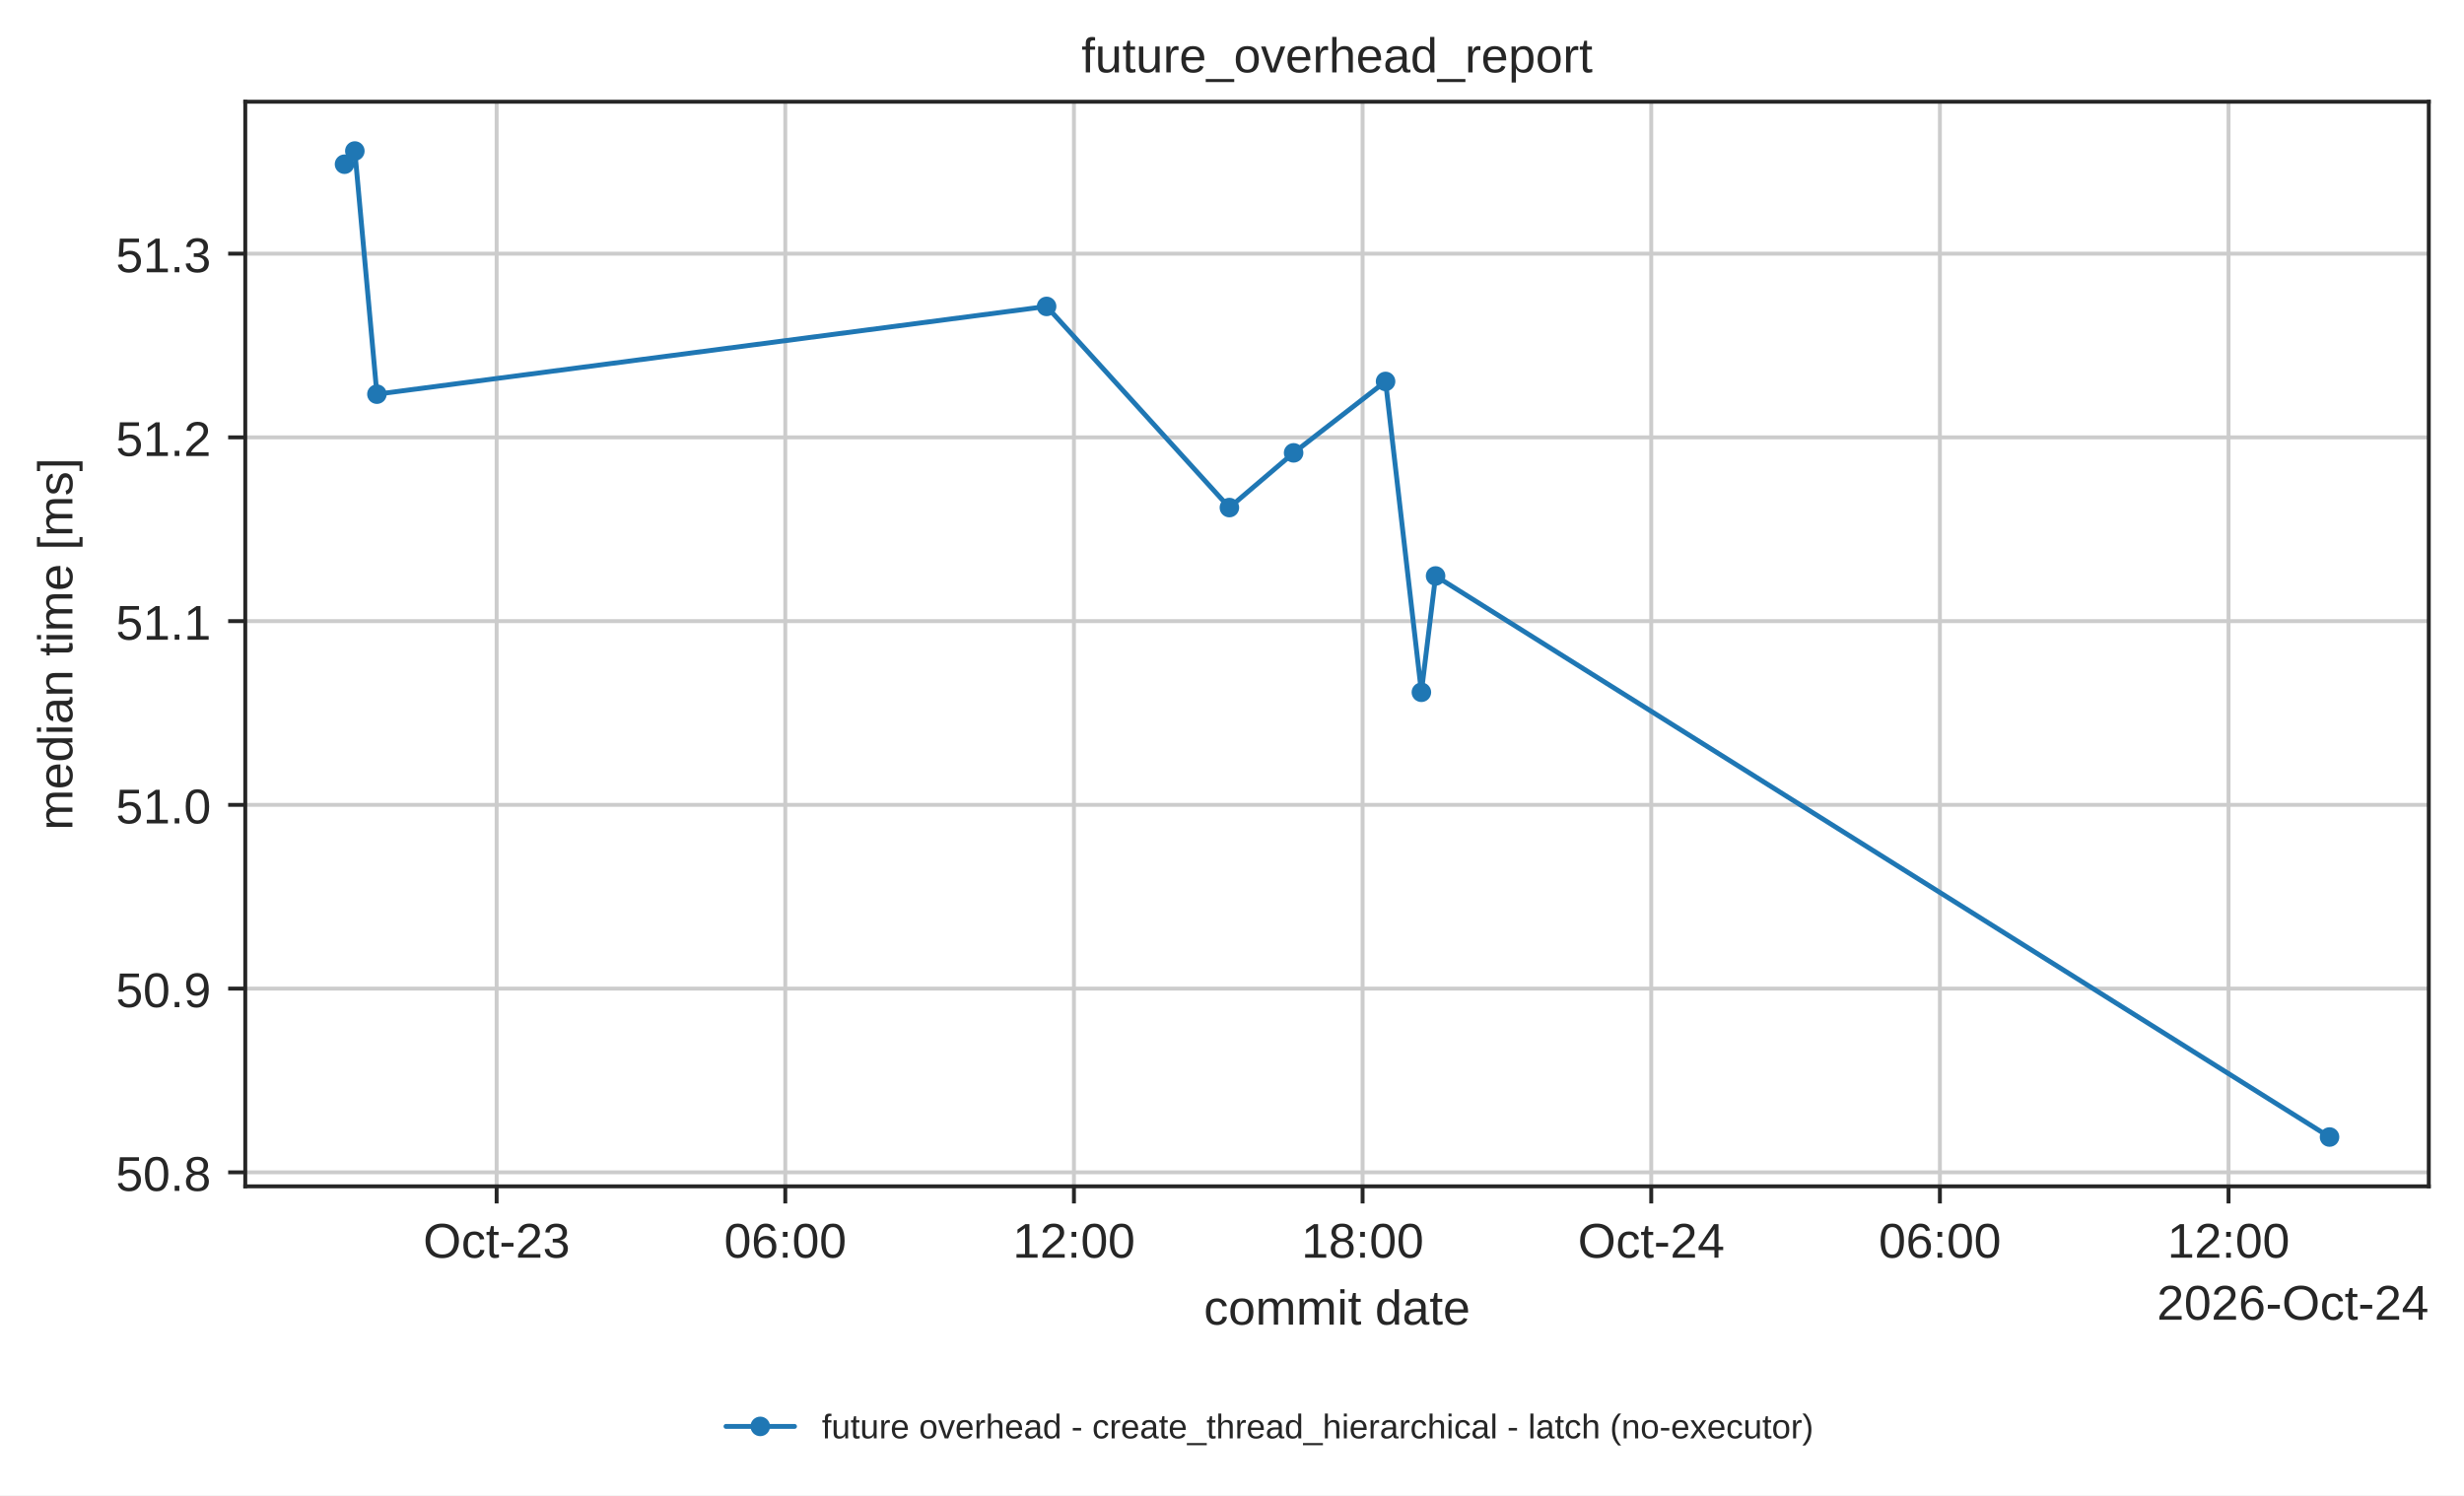
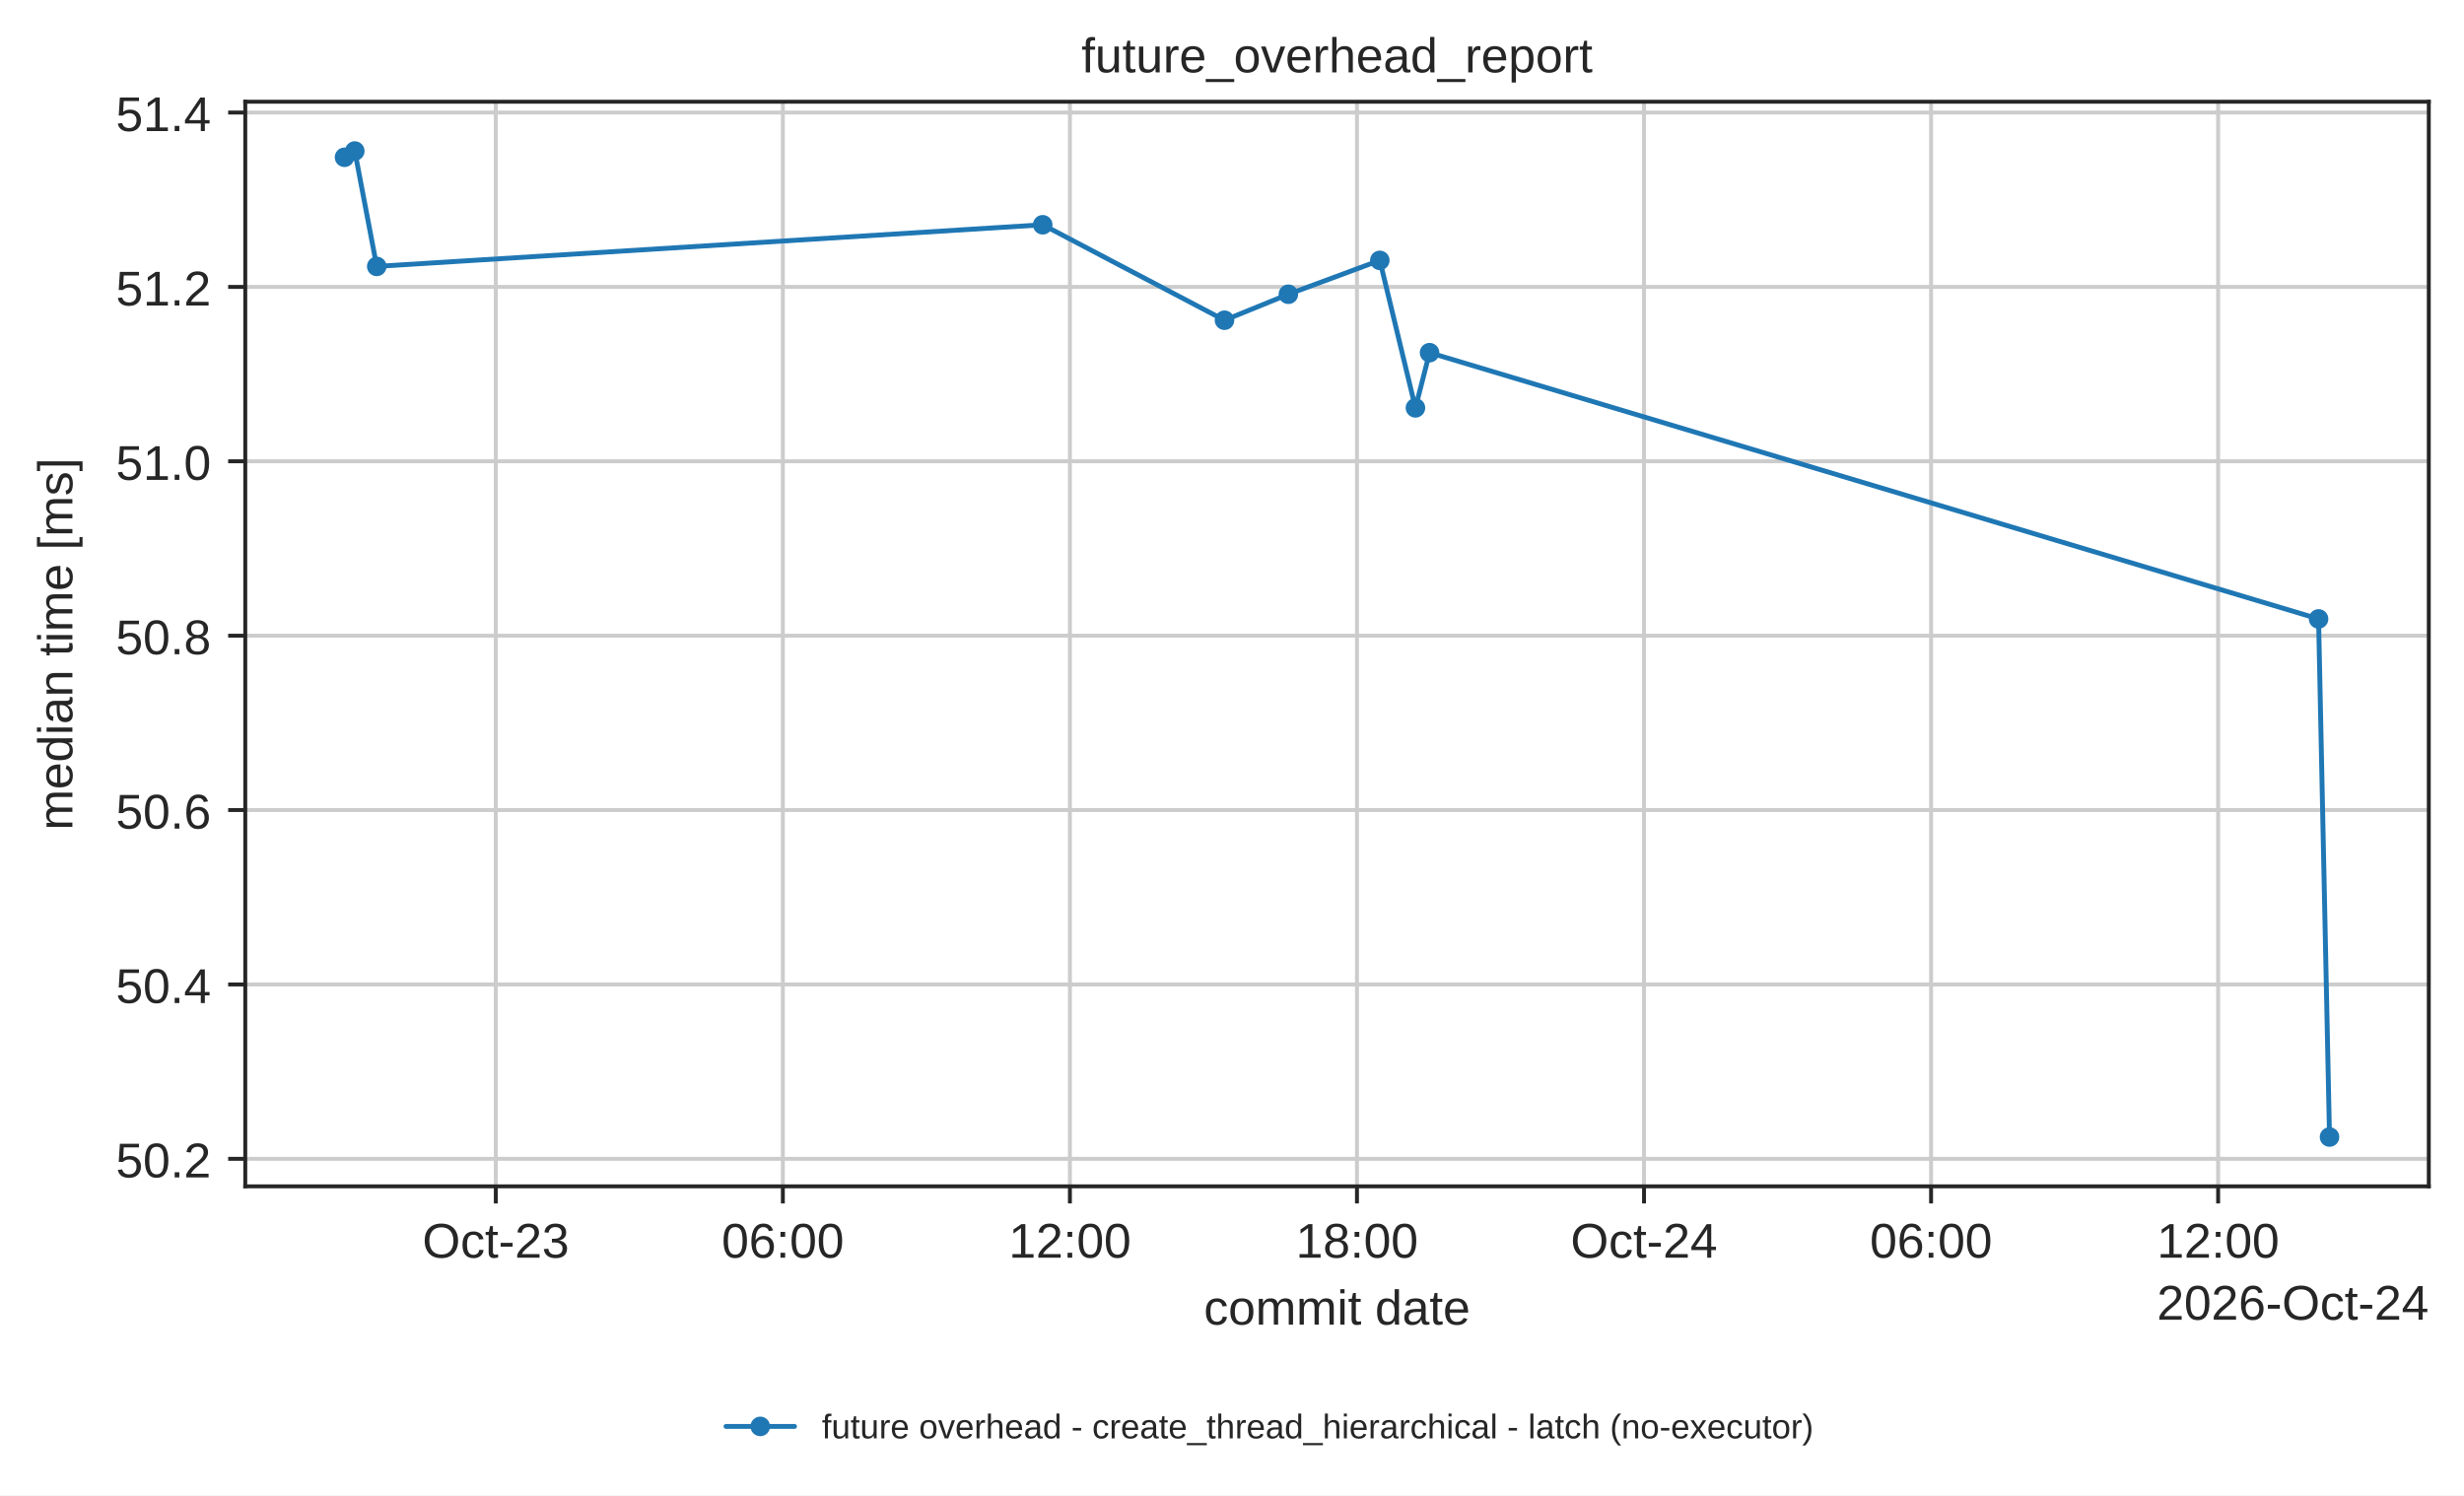
<svg xmlns="http://www.w3.org/2000/svg" xmlns:xlink="http://www.w3.org/1999/xlink" width="503.744pt" height="305.745pt" viewBox="0 0 503.744 305.745" version="1.1">
  <defs>
    <style type="text/css">*{stroke-linejoin: round; stroke-linecap: butt}</style>
  </defs>
  <g id="figure_1">
    <g id="patch_1">
      <path d="M 0 305.745  L 503.744 305.745  L 503.744 0  L 0 0  z " style="fill: #ffffff" />
    </g>
    <g id="axes_1">
      <g id="patch_2">
        <path d="M 50.144 242.558  L 496.544 242.558  L 496.544 20.798  L 50.144 20.798  z " style="fill: #ffffff" />
      </g>
      <g id="matplotlib.axis_1">
        <g id="xtick_1">
          <g id="line2d_1">
-             <path d="M 101.534 242.558  L 101.534 20.798  " clip-path="url(#p7d677b4a66)" style="fill: none; stroke: #cccccc; stroke-width: 0.8; stroke-linecap: round" />
+             <path d="M 101.362 242.558  L 101.362 20.798  " clip-path="url(#p7d677b4a66)" style="fill: none; stroke: #cccccc; stroke-width: 0.8; stroke-linecap: round" />
          </g>
          <g id="line2d_2">
            <defs>
              <path id="mdfc5214045" d="M 0 0  L 0 3.5  " style="stroke: #262626; stroke-width: 0.8" />
            </defs>
            <g>
-               <use xlink:href="#mdfc5214045" x="101.534" y="242.558" style="fill: #262626; stroke: #262626; stroke-width: 0.8" />
+               <use xlink:href="#mdfc5214045" x="101.362" y="242.558" style="fill: #262626; stroke: #262626; stroke-width: 0.8" />
            </g>
          </g>
          <g id="text_1">
-             <text style="fill: #262626; font: 10px 'Arial', 'DejaVu Sans', 'Liberation Sans', 'Bitstream Vera Sans', sans-serif; text-anchor: middle" x="101.534" y="257.157" transform="rotate(-0 101.5335 257.1569)">Oct-23</text>
+             <text style="fill: #262626; font: 10px 'Arial', 'DejaVu Sans', 'Liberation Sans', 'Bitstream Vera Sans', sans-serif; text-anchor: middle" x="101.362" y="257.157" transform="rotate(-0 101.3618 257.1569)">Oct-23</text>
          </g>
        </g>
        <g id="xtick_2">
          <g id="line2d_3">
-             <path d="M 160.546 242.558  L 160.546 20.798  " clip-path="url(#p7d677b4a66)" style="fill: none; stroke: #cccccc; stroke-width: 0.8; stroke-linecap: round" />
+             <path d="M 160.048 242.558  L 160.048 20.798  " clip-path="url(#p7d677b4a66)" style="fill: none; stroke: #cccccc; stroke-width: 0.8; stroke-linecap: round" />
          </g>
          <g id="line2d_4">
            <g>
-               <use xlink:href="#mdfc5214045" x="160.546" y="242.558" style="fill: #262626; stroke: #262626; stroke-width: 0.8" />
+               <use xlink:href="#mdfc5214045" x="160.048" y="242.558" style="fill: #262626; stroke: #262626; stroke-width: 0.8" />
            </g>
          </g>
          <g id="text_2">
-             <text style="fill: #262626; font: 10px 'Arial', 'DejaVu Sans', 'Liberation Sans', 'Bitstream Vera Sans', sans-serif; text-anchor: middle" x="160.546" y="257.157" transform="rotate(-0 160.5457 257.1569)">06:00</text>
+             <text style="fill: #262626; font: 10px 'Arial', 'DejaVu Sans', 'Liberation Sans', 'Bitstream Vera Sans', sans-serif; text-anchor: middle" x="160.048" y="257.157" transform="rotate(-0 160.048 257.1569)">06:00</text>
          </g>
        </g>
        <g id="xtick_3">
          <g id="line2d_5">
-             <path d="M 219.558 242.558  L 219.558 20.798  " clip-path="url(#p7d677b4a66)" style="fill: none; stroke: #cccccc; stroke-width: 0.8; stroke-linecap: round" />
+             <path d="M 218.734 242.558  L 218.734 20.798  " clip-path="url(#p7d677b4a66)" style="fill: none; stroke: #cccccc; stroke-width: 0.8; stroke-linecap: round" />
          </g>
          <g id="line2d_6">
            <g>
-               <use xlink:href="#mdfc5214045" x="219.558" y="242.558" style="fill: #262626; stroke: #262626; stroke-width: 0.8" />
+               <use xlink:href="#mdfc5214045" x="218.734" y="242.558" style="fill: #262626; stroke: #262626; stroke-width: 0.8" />
            </g>
          </g>
          <g id="text_3">
-             <text style="fill: #262626; font: 10px 'Arial', 'DejaVu Sans', 'Liberation Sans', 'Bitstream Vera Sans', sans-serif; text-anchor: middle" x="219.558" y="257.157" transform="rotate(-0 219.558 257.1569)">12:00</text>
+             <text style="fill: #262626; font: 10px 'Arial', 'DejaVu Sans', 'Liberation Sans', 'Bitstream Vera Sans', sans-serif; text-anchor: middle" x="218.734" y="257.157" transform="rotate(-0 218.7343 257.1569)">12:00</text>
          </g>
        </g>
        <g id="xtick_4">
          <g id="line2d_7">
-             <path d="M 278.57 242.558  L 278.57 20.798  " clip-path="url(#p7d677b4a66)" style="fill: none; stroke: #cccccc; stroke-width: 0.8; stroke-linecap: round" />
+             <path d="M 277.421 242.558  L 277.421 20.798  " clip-path="url(#p7d677b4a66)" style="fill: none; stroke: #cccccc; stroke-width: 0.8; stroke-linecap: round" />
          </g>
          <g id="line2d_8">
            <g>
-               <use xlink:href="#mdfc5214045" x="278.57" y="242.558" style="fill: #262626; stroke: #262626; stroke-width: 0.8" />
+               <use xlink:href="#mdfc5214045" x="277.421" y="242.558" style="fill: #262626; stroke: #262626; stroke-width: 0.8" />
            </g>
          </g>
          <g id="text_4">
-             <text style="fill: #262626; font: 10px 'Arial', 'DejaVu Sans', 'Liberation Sans', 'Bitstream Vera Sans', sans-serif; text-anchor: middle" x="278.57" y="257.157" transform="rotate(-0 278.5702 257.1569)">18:00</text>
+             <text style="fill: #262626; font: 10px 'Arial', 'DejaVu Sans', 'Liberation Sans', 'Bitstream Vera Sans', sans-serif; text-anchor: middle" x="277.421" y="257.157" transform="rotate(-0 277.4205 257.1569)">18:00</text>
          </g>
        </g>
        <g id="xtick_5">
          <g id="line2d_9">
-             <path d="M 337.582 242.558  L 337.582 20.798  " clip-path="url(#p7d677b4a66)" style="fill: none; stroke: #cccccc; stroke-width: 0.8; stroke-linecap: round" />
+             <path d="M 336.107 242.558  L 336.107 20.798  " clip-path="url(#p7d677b4a66)" style="fill: none; stroke: #cccccc; stroke-width: 0.8; stroke-linecap: round" />
          </g>
          <g id="line2d_10">
            <g>
-               <use xlink:href="#mdfc5214045" x="337.582" y="242.558" style="fill: #262626; stroke: #262626; stroke-width: 0.8" />
+               <use xlink:href="#mdfc5214045" x="336.107" y="242.558" style="fill: #262626; stroke: #262626; stroke-width: 0.8" />
            </g>
          </g>
          <g id="text_5">
-             <text style="fill: #262626; font: 10px 'Arial', 'DejaVu Sans', 'Liberation Sans', 'Bitstream Vera Sans', sans-serif; text-anchor: middle" x="337.582" y="257.157" transform="rotate(-0 337.5824 257.1569)">Oct-24</text>
+             <text style="fill: #262626; font: 10px 'Arial', 'DejaVu Sans', 'Liberation Sans', 'Bitstream Vera Sans', sans-serif; text-anchor: middle" x="336.107" y="257.157" transform="rotate(-0 336.1068 257.1569)">Oct-24</text>
          </g>
        </g>
        <g id="xtick_6">
          <g id="line2d_11">
-             <path d="M 396.595 242.558  L 396.595 20.798  " clip-path="url(#p7d677b4a66)" style="fill: none; stroke: #cccccc; stroke-width: 0.8; stroke-linecap: round" />
+             <path d="M 394.793 242.558  L 394.793 20.798  " clip-path="url(#p7d677b4a66)" style="fill: none; stroke: #cccccc; stroke-width: 0.8; stroke-linecap: round" />
          </g>
          <g id="line2d_12">
            <g>
-               <use xlink:href="#mdfc5214045" x="396.595" y="242.558" style="fill: #262626; stroke: #262626; stroke-width: 0.8" />
+               <use xlink:href="#mdfc5214045" x="394.793" y="242.558" style="fill: #262626; stroke: #262626; stroke-width: 0.8" />
            </g>
          </g>
          <g id="text_6">
-             <text style="fill: #262626; font: 10px 'Arial', 'DejaVu Sans', 'Liberation Sans', 'Bitstream Vera Sans', sans-serif; text-anchor: middle" x="396.595" y="257.157" transform="rotate(-0 396.5946 257.1569)">06:00</text>
+             <text style="fill: #262626; font: 10px 'Arial', 'DejaVu Sans', 'Liberation Sans', 'Bitstream Vera Sans', sans-serif; text-anchor: middle" x="394.793" y="257.157" transform="rotate(-0 394.7931 257.1569)">06:00</text>
          </g>
        </g>
        <g id="xtick_7">
          <g id="line2d_13">
-             <path d="M 455.607 242.558  L 455.607 20.798  " clip-path="url(#p7d677b4a66)" style="fill: none; stroke: #cccccc; stroke-width: 0.8; stroke-linecap: round" />
+             <path d="M 453.479 242.558  L 453.479 20.798  " clip-path="url(#p7d677b4a66)" style="fill: none; stroke: #cccccc; stroke-width: 0.8; stroke-linecap: round" />
          </g>
          <g id="line2d_14">
            <g>
-               <use xlink:href="#mdfc5214045" x="455.607" y="242.558" style="fill: #262626; stroke: #262626; stroke-width: 0.8" />
+               <use xlink:href="#mdfc5214045" x="453.479" y="242.558" style="fill: #262626; stroke: #262626; stroke-width: 0.8" />
            </g>
          </g>
          <g id="text_7">
-             <text style="fill: #262626; font: 10px 'Arial', 'DejaVu Sans', 'Liberation Sans', 'Bitstream Vera Sans', sans-serif; text-anchor: middle" x="455.607" y="257.157" transform="rotate(-0 455.6068 257.1569)">12:00</text>
+             <text style="fill: #262626; font: 10px 'Arial', 'DejaVu Sans', 'Liberation Sans', 'Bitstream Vera Sans', sans-serif; text-anchor: middle" x="453.479" y="257.157" transform="rotate(-0 453.4793 257.1569)">12:00</text>
          </g>
        </g>
        <g id="text_8">
          <text style="fill: #262626; font: 10px 'Arial', 'DejaVu Sans', 'Liberation Sans', 'Bitstream Vera Sans', sans-serif; text-anchor: middle" x="273.344" y="270.835" transform="rotate(-0 273.3438 270.835)">commit date</text>
        </g>
        <g id="text_9">
          <text style="fill: #262626; font: 10px 'Arial', 'DejaVu Sans', 'Liberation Sans', 'Bitstream Vera Sans', sans-serif; text-anchor: end" x="496.544" y="269.835" transform="rotate(-0 496.5437 269.835)">2026-Oct-24</text>
        </g>
      </g>
      <g id="matplotlib.axis_2">
        <g id="ytick_1">
          <g id="line2d_15">
-             <path d="M 50.144 239.694  L 496.544 239.694  " clip-path="url(#p7d677b4a66)" style="fill: none; stroke: #cccccc; stroke-width: 0.8; stroke-linecap: round" />
+             <path d="M 50.144 236.934  L 496.544 236.934  " clip-path="url(#p7d677b4a66)" style="fill: none; stroke: #cccccc; stroke-width: 0.8; stroke-linecap: round" />
          </g>
          <g id="line2d_16">
            <defs>
              <path id="m414165cd4d" d="M 0 0  L -3.5 0  " style="stroke: #262626; stroke-width: 0.8" />
            </defs>
            <g>
-               <use xlink:href="#m414165cd4d" x="50.144" y="239.694" style="fill: #262626; stroke: #262626; stroke-width: 0.8" />
+               <use xlink:href="#m414165cd4d" x="50.144" y="236.934" style="fill: #262626; stroke: #262626; stroke-width: 0.8" />
            </g>
          </g>
          <g id="text_10">
-             <text style="fill: #262626; font: 10px 'Arial', 'DejaVu Sans', 'Liberation Sans', 'Bitstream Vera Sans', sans-serif; text-anchor: end" x="43.144" y="243.493" transform="rotate(-0 43.14375 243.4932)">50.8</text>
+             <text style="fill: #262626; font: 10px 'Arial', 'DejaVu Sans', 'Liberation Sans', 'Bitstream Vera Sans', sans-serif; text-anchor: end" x="43.144" y="240.733" transform="rotate(-0 43.14375 240.733)">50.2</text>
          </g>
        </g>
        <g id="ytick_2">
          <g id="line2d_17">
-             <path d="M 50.144 202.128  L 496.544 202.128  " clip-path="url(#p7d677b4a66)" style="fill: none; stroke: #cccccc; stroke-width: 0.8; stroke-linecap: round" />
+             <path d="M 50.144 201.28  L 496.544 201.28  " clip-path="url(#p7d677b4a66)" style="fill: none; stroke: #cccccc; stroke-width: 0.8; stroke-linecap: round" />
          </g>
          <g id="line2d_18">
            <g>
-               <use xlink:href="#m414165cd4d" x="50.144" y="202.128" style="fill: #262626; stroke: #262626; stroke-width: 0.8" />
+               <use xlink:href="#m414165cd4d" x="50.144" y="201.28" style="fill: #262626; stroke: #262626; stroke-width: 0.8" />
            </g>
          </g>
          <g id="text_11">
-             <text style="fill: #262626; font: 10px 'Arial', 'DejaVu Sans', 'Liberation Sans', 'Bitstream Vera Sans', sans-serif; text-anchor: end" x="43.144" y="205.927" transform="rotate(-0 43.14375 205.9268)">50.9</text>
+             <text style="fill: #262626; font: 10px 'Arial', 'DejaVu Sans', 'Liberation Sans', 'Bitstream Vera Sans', sans-serif; text-anchor: end" x="43.144" y="205.079" transform="rotate(-0 43.14375 205.0789)">50.4</text>
          </g>
        </g>
        <g id="ytick_3">
          <g id="line2d_19">
-             <path d="M 50.144 164.561  L 496.544 164.561  " clip-path="url(#p7d677b4a66)" style="fill: none; stroke: #cccccc; stroke-width: 0.8; stroke-linecap: round" />
+             <path d="M 50.144 165.626  L 496.544 165.626  " clip-path="url(#p7d677b4a66)" style="fill: none; stroke: #cccccc; stroke-width: 0.8; stroke-linecap: round" />
          </g>
          <g id="line2d_20">
            <g>
-               <use xlink:href="#m414165cd4d" x="50.144" y="164.561" style="fill: #262626; stroke: #262626; stroke-width: 0.8" />
+               <use xlink:href="#m414165cd4d" x="50.144" y="165.626" style="fill: #262626; stroke: #262626; stroke-width: 0.8" />
            </g>
          </g>
          <g id="text_12">
-             <text style="fill: #262626; font: 10px 'Arial', 'DejaVu Sans', 'Liberation Sans', 'Bitstream Vera Sans', sans-serif; text-anchor: end" x="43.144" y="168.36" transform="rotate(-0 43.14375 168.3603)">51.0</text>
+             <text style="fill: #262626; font: 10px 'Arial', 'DejaVu Sans', 'Liberation Sans', 'Bitstream Vera Sans', sans-serif; text-anchor: end" x="43.144" y="169.425" transform="rotate(-0 43.14375 169.4247)">50.6</text>
          </g>
        </g>
        <g id="ytick_4">
          <g id="line2d_21">
-             <path d="M 50.144 126.995  L 496.544 126.995  " clip-path="url(#p7d677b4a66)" style="fill: none; stroke: #cccccc; stroke-width: 0.8; stroke-linecap: round" />
+             <path d="M 50.144 129.971  L 496.544 129.971  " clip-path="url(#p7d677b4a66)" style="fill: none; stroke: #cccccc; stroke-width: 0.8; stroke-linecap: round" />
          </g>
          <g id="line2d_22">
            <g>
-               <use xlink:href="#m414165cd4d" x="50.144" y="126.995" style="fill: #262626; stroke: #262626; stroke-width: 0.8" />
+               <use xlink:href="#m414165cd4d" x="50.144" y="129.971" style="fill: #262626; stroke: #262626; stroke-width: 0.8" />
            </g>
          </g>
          <g id="text_13">
-             <text style="fill: #262626; font: 10px 'Arial', 'DejaVu Sans', 'Liberation Sans', 'Bitstream Vera Sans', sans-serif; text-anchor: end" x="43.144" y="130.794" transform="rotate(-0 43.14375 130.7939)">51.1</text>
+             <text style="fill: #262626; font: 10px 'Arial', 'DejaVu Sans', 'Liberation Sans', 'Bitstream Vera Sans', sans-serif; text-anchor: end" x="43.144" y="133.771" transform="rotate(-0 43.14375 133.7706)">50.8</text>
          </g>
        </g>
        <g id="ytick_5">
          <g id="line2d_23">
-             <path d="M 50.144 89.428  L 496.544 89.428  " clip-path="url(#p7d677b4a66)" style="fill: none; stroke: #cccccc; stroke-width: 0.8; stroke-linecap: round" />
+             <path d="M 50.144 94.317  L 496.544 94.317  " clip-path="url(#p7d677b4a66)" style="fill: none; stroke: #cccccc; stroke-width: 0.8; stroke-linecap: round" />
          </g>
          <g id="line2d_24">
            <g>
-               <use xlink:href="#m414165cd4d" x="50.144" y="89.428" style="fill: #262626; stroke: #262626; stroke-width: 0.8" />
+               <use xlink:href="#m414165cd4d" x="50.144" y="94.317" style="fill: #262626; stroke: #262626; stroke-width: 0.8" />
            </g>
          </g>
          <g id="text_14">
-             <text style="fill: #262626; font: 10px 'Arial', 'DejaVu Sans', 'Liberation Sans', 'Bitstream Vera Sans', sans-serif; text-anchor: end" x="43.144" y="93.227" transform="rotate(-0 43.14375 93.22742)">51.2</text>
+             <text style="fill: #262626; font: 10px 'Arial', 'DejaVu Sans', 'Liberation Sans', 'Bitstream Vera Sans', sans-serif; text-anchor: end" x="43.144" y="98.116" transform="rotate(-0 43.14375 98.11644)">51.0</text>
          </g>
        </g>
        <g id="ytick_6">
          <g id="line2d_25">
-             <path d="M 50.144 51.862  L 496.544 51.862  " clip-path="url(#p7d677b4a66)" style="fill: none; stroke: #cccccc; stroke-width: 0.8; stroke-linecap: round" />
+             <path d="M 50.144 58.663  L 496.544 58.663  " clip-path="url(#p7d677b4a66)" style="fill: none; stroke: #cccccc; stroke-width: 0.8; stroke-linecap: round" />
          </g>
          <g id="line2d_26">
            <g>
-               <use xlink:href="#m414165cd4d" x="50.144" y="51.862" style="fill: #262626; stroke: #262626; stroke-width: 0.8" />
+               <use xlink:href="#m414165cd4d" x="50.144" y="58.663" style="fill: #262626; stroke: #262626; stroke-width: 0.8" />
            </g>
          </g>
          <g id="text_15">
-             <text style="fill: #262626; font: 10px 'Arial', 'DejaVu Sans', 'Liberation Sans', 'Bitstream Vera Sans', sans-serif; text-anchor: end" x="43.144" y="55.661" transform="rotate(-0 43.14375 55.66096)">51.3</text>
-           </g>
-         </g>
-         <g id="text_16">
+             <text style="fill: #262626; font: 10px 'Arial', 'DejaVu Sans', 'Liberation Sans', 'Bitstream Vera Sans', sans-serif; text-anchor: end" x="43.144" y="62.462" transform="rotate(-0 43.14375 62.4623)">51.2</text>
+           </g>
+         </g>
+         <g id="ytick_7">
+           <g id="line2d_27">
+             <path d="M 50.144 23.009  L 496.544 23.009  " clip-path="url(#p7d677b4a66)" style="fill: none; stroke: #cccccc; stroke-width: 0.8; stroke-linecap: round" />
+           </g>
+           <g id="line2d_28">
+             <g>
+               <use xlink:href="#m414165cd4d" x="50.144" y="23.009" style="fill: #262626; stroke: #262626; stroke-width: 0.8" />
+             </g>
+           </g>
+           <g id="text_16">
+             <text style="fill: #262626; font: 10px 'Arial', 'DejaVu Sans', 'Liberation Sans', 'Bitstream Vera Sans', sans-serif; text-anchor: end" x="43.144" y="26.808" transform="rotate(-0 43.14375 26.80816)">51.4</text>
+           </g>
+         </g>
+         <g id="text_17">
          <text style="fill: #262626; font: 10px 'Arial', 'DejaVu Sans', 'Liberation Sans', 'Bitstream Vera Sans', sans-serif; text-anchor: middle" x="14.798" y="131.678" transform="rotate(-90 14.79844 131.6784)">median time [ms]</text>
        </g>
      </g>
-       <g id="line2d_27">
-         <path d="M 70.435 33.574  L 72.544 30.878  L 77.057 80.59  L 213.968 62.651  L 251.337 103.78  L 264.467 92.591  L 283.267 77.991  L 290.591 141.542  L 293.493 117.762  L 476.253 232.478  " clip-path="url(#p7d677b4a66)" style="fill: none; stroke: #1f77b4; stroke-linecap: round" />
+       <g id="line2d_29">
+         <path d="M 70.435 32.158  L 72.532 30.878  L 77.021 54.469  L 213.175 45.956  L 250.338 65.474  L 263.396 60.164  L 282.091 53.235  L 289.375 83.394  L 292.261 72.109  L 474.011 126.547  L 476.253 232.478  " clip-path="url(#p7d677b4a66)" style="fill: none; stroke: #1f77b4; stroke-linecap: round" />
        <defs>
          <path id="m20e5526daa" d="M 0 1.5  C 0.398 1.5 0.779 1.342 1.061 1.061  C 1.342 0.779 1.5 0.398 1.5 0  C 1.5 -0.398 1.342 -0.779 1.061 -1.061  C 0.779 -1.342 0.398 -1.5 0 -1.5  C -0.398 -1.5 -0.779 -1.342 -1.061 -1.061  C -1.342 -0.779 -1.5 -0.398 -1.5 0  C -1.5 0.398 -1.342 0.779 -1.061 1.061  C -0.779 1.342 -0.398 1.5 0 1.5  z " style="stroke: #1f77b4" />
        </defs>
        <g clip-path="url(#p7d677b4a66)">
-           <use xlink:href="#m20e5526daa" x="70.435" y="33.574" style="fill: #1f77b4; stroke: #1f77b4" />
-           <use xlink:href="#m20e5526daa" x="72.544" y="30.878" style="fill: #1f77b4; stroke: #1f77b4" />
-           <use xlink:href="#m20e5526daa" x="77.057" y="80.59" style="fill: #1f77b4; stroke: #1f77b4" />
-           <use xlink:href="#m20e5526daa" x="213.968" y="62.651" style="fill: #1f77b4; stroke: #1f77b4" />
-           <use xlink:href="#m20e5526daa" x="251.337" y="103.78" style="fill: #1f77b4; stroke: #1f77b4" />
-           <use xlink:href="#m20e5526daa" x="264.467" y="92.591" style="fill: #1f77b4; stroke: #1f77b4" />
-           <use xlink:href="#m20e5526daa" x="283.267" y="77.991" style="fill: #1f77b4; stroke: #1f77b4" />
-           <use xlink:href="#m20e5526daa" x="290.591" y="141.542" style="fill: #1f77b4; stroke: #1f77b4" />
-           <use xlink:href="#m20e5526daa" x="293.493" y="117.762" style="fill: #1f77b4; stroke: #1f77b4" />
+           <use xlink:href="#m20e5526daa" x="70.435" y="32.158" style="fill: #1f77b4; stroke: #1f77b4" />
+           <use xlink:href="#m20e5526daa" x="72.532" y="30.878" style="fill: #1f77b4; stroke: #1f77b4" />
+           <use xlink:href="#m20e5526daa" x="77.021" y="54.469" style="fill: #1f77b4; stroke: #1f77b4" />
+           <use xlink:href="#m20e5526daa" x="213.175" y="45.956" style="fill: #1f77b4; stroke: #1f77b4" />
+           <use xlink:href="#m20e5526daa" x="250.338" y="65.474" style="fill: #1f77b4; stroke: #1f77b4" />
+           <use xlink:href="#m20e5526daa" x="263.396" y="60.164" style="fill: #1f77b4; stroke: #1f77b4" />
+           <use xlink:href="#m20e5526daa" x="282.091" y="53.235" style="fill: #1f77b4; stroke: #1f77b4" />
+           <use xlink:href="#m20e5526daa" x="289.375" y="83.394" style="fill: #1f77b4; stroke: #1f77b4" />
+           <use xlink:href="#m20e5526daa" x="292.261" y="72.109" style="fill: #1f77b4; stroke: #1f77b4" />
+           <use xlink:href="#m20e5526daa" x="474.011" y="126.547" style="fill: #1f77b4; stroke: #1f77b4" />
          <use xlink:href="#m20e5526daa" x="476.253" y="232.478" style="fill: #1f77b4; stroke: #1f77b4" />
        </g>
      </g>
      <g id="patch_3">
        <path d="M 50.144 242.558  L 50.144 20.798  " style="fill: none; stroke: #262626; stroke-width: 0.8; stroke-linejoin: miter; stroke-linecap: square" />
      </g>
      <g id="patch_4">
        <path d="M 496.544 242.558  L 496.544 20.798  " style="fill: none; stroke: #262626; stroke-width: 0.8; stroke-linejoin: miter; stroke-linecap: square" />
      </g>
      <g id="patch_5">
        <path d="M 50.144 242.558  L 496.544 242.558  " style="fill: none; stroke: #262626; stroke-width: 0.8; stroke-linejoin: miter; stroke-linecap: square" />
      </g>
      <g id="patch_6">
        <path d="M 50.144 20.798  L 496.544 20.798  " style="fill: none; stroke: #262626; stroke-width: 0.8; stroke-linejoin: miter; stroke-linecap: square" />
      </g>
-       <g id="text_17">
+       <g id="text_18">
        <text style="fill: #262626; font: 10px 'Arial', 'DejaVu Sans', 'Liberation Sans', 'Bitstream Vera Sans', sans-serif; text-anchor: middle" x="273.344" y="14.798" transform="rotate(-0 273.3438 14.79844)">future_overhead_report</text>
      </g>
      <g id="legend_1">
-         <g id="line2d_28">
+         <g id="line2d_30">
          <path d="M 148.429 291.644  L 155.429 291.644  L 162.429 291.644  " style="fill: none; stroke: #1f77b4; stroke-linecap: round" />
          <g>
            <use xlink:href="#m20e5526daa" x="155.429" y="291.644" style="fill: #1f77b4; stroke: #1f77b4" />
          </g>
        </g>
-         <g id="text_18">
+         <g id="text_19">
          <text style="fill: #262626; font: 7px 'Arial', 'DejaVu Sans', 'Liberation Sans', 'Bitstream Vera Sans', sans-serif; text-anchor: start" x="168.029" y="294.094" transform="rotate(-0 168.0293 294.0941)">future overhead - create_thread_hierarchical - latch (no-executor)</text>
        </g>
      </g>
    </g>
  </g>
  <defs>
    <clipPath id="p7d677b4a66">
      <rect x="50.144" y="20.798" width="446.4" height="221.76" />
    </clipPath>
  </defs>
</svg>
